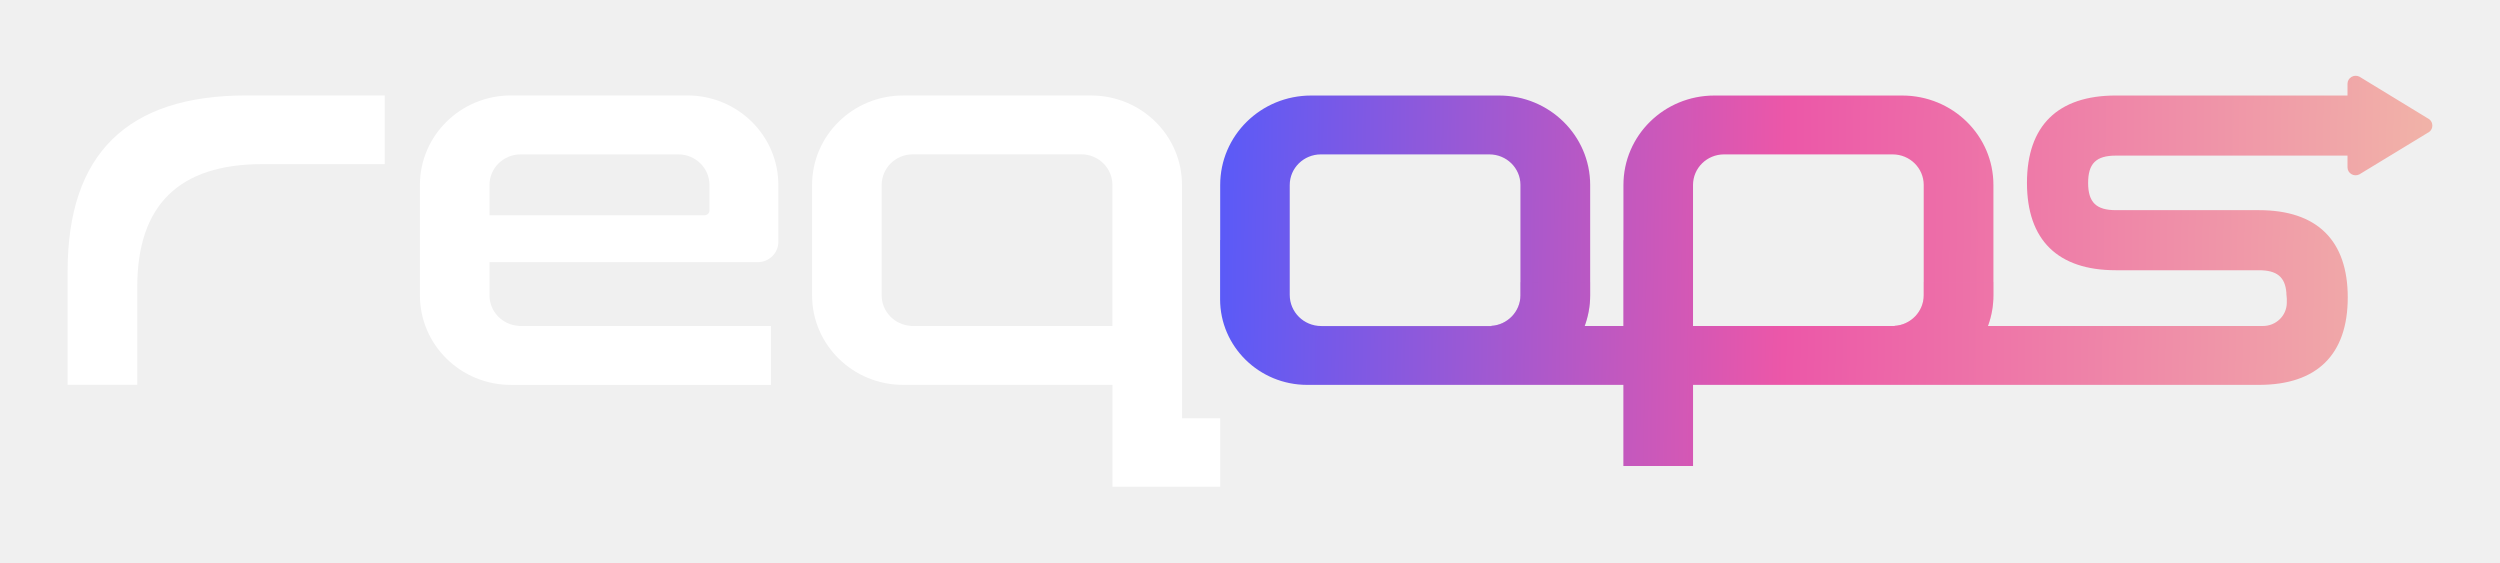
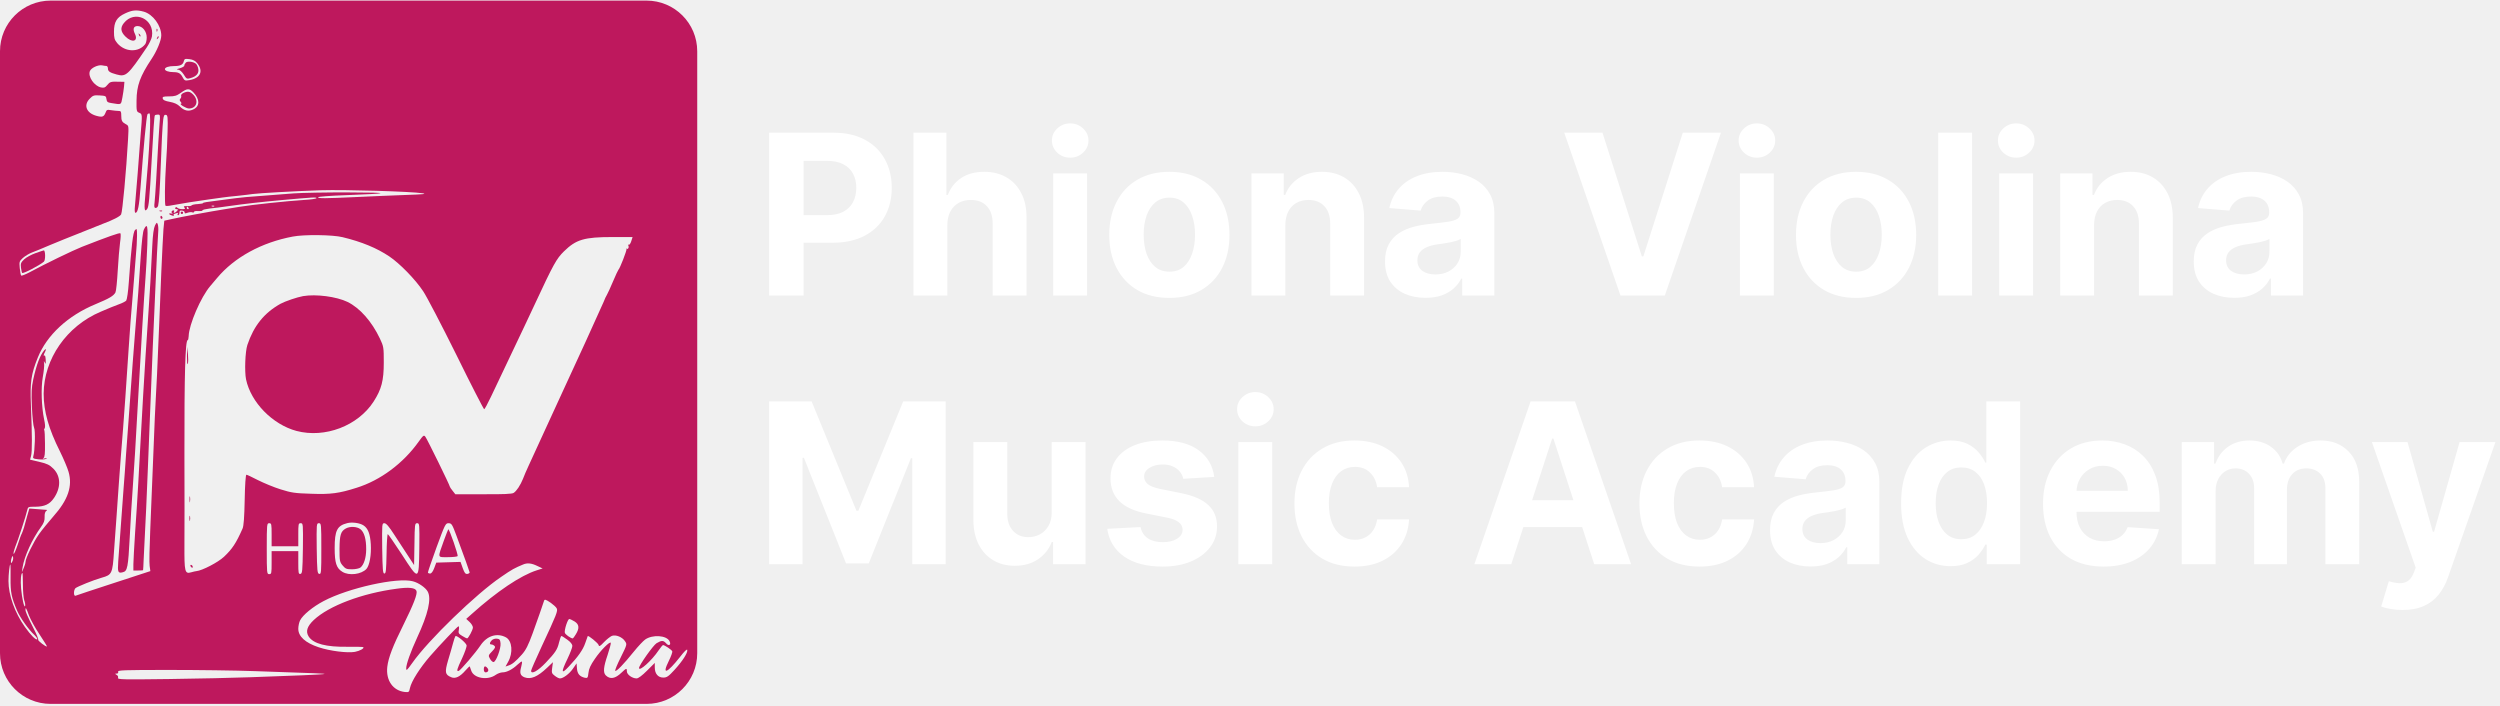
- <svg xmlns="http://www.w3.org/2000/svg" width="160" height="36" viewBox="0 0 160 36" fill="none">
-   <path d="M31.328 16.779V18.903C31.328 19.941 32.153 20.79 33.19 20.855V20.864H49.341V24.634H32.701C29.483 24.634 26.875 22.068 26.875 18.903V11.838C26.875 8.673 29.483 6.108 32.701 6.108H43.989C47.206 6.108 49.814 8.673 49.814 11.838V15.48C49.814 16.196 49.224 16.777 48.496 16.777H31.328V13.776H45.093C45.265 13.776 45.406 13.637 45.406 13.467V11.838C45.406 10.757 44.515 9.881 43.416 9.881H33.318C32.219 9.881 31.328 10.757 31.328 11.838V13.777V16.779Z" fill="white" />
-   <path d="M75.651 26.771V15.368H75.648V11.84C75.648 8.673 73.045 6.111 69.824 6.111H57.803C54.584 6.111 51.973 8.672 51.973 11.84V18.903C51.973 22.067 54.584 24.632 57.803 24.632H71.197V31.151H78.091V26.771H75.651ZM71.195 20.866H58.289V20.855C57.251 20.79 56.427 19.939 56.427 18.903V11.84C56.427 10.757 57.318 9.877 58.419 9.877H69.208C70.304 9.877 71.195 10.757 71.195 11.84V20.866Z" fill="white" />
-   <path d="M15.763 6.108C8.139 6.108 4.328 9.855 4.328 17.352V24.627H8.784V18.379C8.784 13.13 11.45 10.504 16.791 10.504H24.621V6.108H15.763Z" fill="white" />
-   <path d="M155.38 7.575L150.995 4.902C150.644 4.737 150.24 4.983 150.24 5.364V6.113H135.411C131.694 6.113 129.726 8.049 129.726 11.703C129.726 15.359 131.694 17.295 135.411 17.295H144.568C145.716 17.295 146.248 17.718 146.329 18.738V18.812C146.355 19.009 146.366 19.212 146.355 19.402C146.336 20.219 145.656 20.864 144.825 20.864H127.228C127.454 20.25 127.579 19.593 127.579 18.899V18.057V11.84C127.579 8.67 124.968 6.114 121.739 6.114H109.721C106.504 6.114 103.9 8.67 103.9 11.84V15.367H103.894V20.866H101.42C101.644 20.252 101.771 19.594 101.771 18.9V18.058V11.84C101.771 8.677 99.159 6.114 95.944 6.114H83.913C80.695 6.114 78.092 8.67 78.092 11.84V15.367H78.086V19.152C78.086 22.175 80.579 24.632 83.657 24.632H103.896V29.824H108.355V24.632H144.571C148.288 24.632 150.256 22.696 150.256 19.035C150.256 15.38 148.288 13.45 144.571 13.45H135.414C134.152 13.45 133.64 12.946 133.64 11.705C133.64 10.463 134.152 9.959 135.414 9.959H150.24V10.708C150.24 11.089 150.646 11.335 150.995 11.163L155.38 8.497C155.768 8.307 155.768 7.765 155.38 7.575ZM84.561 20.866C83.443 20.866 82.543 19.975 82.543 18.875V11.84C82.543 10.759 83.436 9.881 84.535 9.881H95.316C96.415 9.881 97.308 10.752 97.308 11.835V18.06V18.902C97.308 19.941 96.478 20.794 95.448 20.855V20.867H84.561V20.866ZM108.353 20.866V11.84C108.353 10.759 109.24 9.881 110.339 9.881H121.126C122.232 9.881 123.118 10.759 123.118 11.84V18.058V18.9C123.118 19.939 122.288 20.792 121.257 20.853V20.866H108.353Z" fill="url(#paint0_linear_49_474)" />
-   <path opacity="0.3" d="M101.769 18.058V18.9C101.769 19.594 101.644 20.252 101.418 20.866H95.447V20.853C96.478 20.792 97.308 19.937 97.308 18.9V18.058H101.769Z" fill="url(#paint1_linear_49_474)" />
-   <path opacity="0.3" d="M127.579 18.058V18.9C127.579 19.594 127.455 20.252 127.229 20.866H121.258V20.853C122.288 20.792 123.119 19.937 123.119 18.9V18.058H127.579Z" fill="url(#paint2_linear_49_474)" />
+ <svg xmlns="http://www.w3.org/2000/svg" width="549" height="155" viewBox="0 0 549 155" fill="none">
+   <g clip-path="url(#clip0_4_3)">
+     <path d="M0 77.353V154.574H76.555H153.111V77.353V0.132H76.555H0V77.353ZM31.554 2.555C33.578 3.114 35.415 5.617 35.415 7.8C35.415 8.866 34.457 11.182 33.285 12.94C30.755 16.747 30.01 18.798 29.983 22.1C29.956 24.336 29.983 24.523 30.569 24.762C31.261 25.055 31.261 25.055 30.889 29.476C30.755 31.286 30.436 35.201 30.223 38.21C29.983 41.219 29.717 44.361 29.637 45.186C29.53 46.171 29.584 46.73 29.744 46.73C30.276 46.73 30.569 45.239 30.862 41.139C31.527 32.218 32.167 25.481 32.38 25.109C32.459 24.976 32.646 24.896 32.806 24.896C33.232 24.896 32.832 32.99 31.927 42.683C31.607 45.958 31.714 46.73 32.326 45.879C32.672 45.399 32.832 43.801 33.285 35.547C33.684 28.357 33.871 25.588 34.004 25.348C34.057 25.242 34.35 25.162 34.67 25.162C35.176 25.162 35.202 25.268 35.042 27.079C34.963 28.144 34.829 30.168 34.749 31.553C34.457 37.198 34.084 43.216 33.951 44.387C33.818 45.399 33.871 45.665 34.19 45.665C34.403 45.665 34.643 45.452 34.723 45.186C34.909 44.547 35.122 41.378 35.282 36.878C35.468 31.473 35.681 27.612 35.841 26.28C35.948 25.375 36.081 25.162 36.427 25.215C36.827 25.295 36.88 25.694 36.8 28.89C36.747 30.86 36.614 34.109 36.454 36.079C36.187 40.02 36.134 44.973 36.347 45.186C36.427 45.266 37.013 45.239 37.625 45.106C39.569 44.733 43.457 44.121 45.8 43.801C47.052 43.642 48.436 43.455 48.862 43.375C49.315 43.295 50.806 43.136 52.191 43.003C53.575 42.843 55.093 42.683 55.519 42.603C56.851 42.417 64.812 41.964 70.431 41.778C75.757 41.618 90.269 42.044 92.799 42.443C93.81 42.603 92.958 42.683 89.071 42.816C86.301 42.923 81.428 43.109 78.286 43.269C71.363 43.588 69.686 43.615 69.872 43.295C69.952 43.189 72.561 42.976 75.677 42.87C85.822 42.497 86.168 42.284 76.689 42.257C71.789 42.23 66.277 42.337 64.44 42.47C62.602 42.63 59.38 42.87 57.25 43.029C55.12 43.162 52.617 43.402 51.658 43.535C50.7 43.668 48.703 43.935 47.211 44.121C45.72 44.281 44.549 44.494 44.602 44.574C44.629 44.68 44.123 44.76 43.457 44.813C42.791 44.84 42.152 44.973 42.072 45.106C41.992 45.239 41.54 45.293 41.087 45.266C40.395 45.239 40.261 45.293 40.501 45.586C40.741 45.852 40.661 45.932 40.022 45.932C39.596 45.932 39.117 45.799 38.957 45.639C38.744 45.426 38.611 45.426 38.504 45.639C38.398 45.799 38.504 45.932 38.77 45.932C39.117 45.932 39.143 46.012 38.877 46.331C38.504 46.784 37.945 46.89 38.211 46.464C38.291 46.304 38.264 46.198 38.105 46.198C37.679 46.198 37.519 46.677 37.865 46.837C38.051 46.944 37.945 46.944 37.599 46.89C36.88 46.757 37.066 47.13 37.812 47.343C38.105 47.423 38.291 47.37 38.184 47.236C38.105 47.103 38.105 46.997 38.184 46.997C38.238 46.997 38.504 46.917 38.77 46.81C39.09 46.704 39.17 46.73 39.037 46.944C38.93 47.13 38.983 47.263 39.117 47.263C39.276 47.263 39.409 47.023 39.409 46.704C39.409 46.278 39.543 46.171 40.022 46.251C40.341 46.304 40.581 46.491 40.554 46.651C40.501 46.89 40.661 46.917 41.14 46.73C41.513 46.597 41.992 46.544 42.205 46.624C42.418 46.73 42.605 46.677 42.605 46.517C42.605 46.384 43.031 46.304 43.537 46.358C44.043 46.384 44.469 46.331 44.469 46.198C44.469 46.065 45.161 45.905 46.013 45.799C46.839 45.719 48.729 45.479 50.194 45.266C53.975 44.733 57.011 44.387 61.91 43.935C68.7 43.322 69.499 43.269 69.499 43.509C69.499 43.642 68.274 43.828 66.783 43.908C62.762 44.174 55.466 44.947 52.723 45.399C51.925 45.532 50.353 45.799 49.262 45.958C46.679 46.358 39.436 47.689 37.545 48.142L36.081 48.461L35.895 50.325C35.815 51.364 35.602 55.651 35.415 59.911C35.149 66.968 34.856 73.731 34.483 82.279C34.403 84.036 34.27 86.3 34.217 87.338C34.137 88.35 33.897 93.809 33.684 99.454C33.471 105.099 33.152 112.741 32.992 116.416C32.832 120.117 32.752 123.659 32.859 124.271L33.019 125.416L24.95 128.052C20.53 129.49 16.749 130.742 16.589 130.822C16.137 130.982 16.137 129.623 16.563 129.171C16.962 128.825 20.557 127.36 22.367 126.854C24.578 126.242 24.711 125.949 25.03 121.156C25.163 119.265 25.403 115.963 25.563 113.833C25.696 111.703 25.936 108.294 26.095 106.244C26.335 102.782 26.735 97.643 27.027 94.128C27.24 91.306 27.72 84.862 28.226 76.953C28.519 72.56 28.865 67.767 29.024 66.302C29.158 64.838 29.344 62.627 29.424 61.376C29.504 60.124 29.69 57.861 29.823 56.317C29.983 54.772 30.09 52.748 30.09 51.79C30.09 50.192 30.063 50.112 29.664 50.512C29.211 50.964 28.865 53.787 28.279 62.095C28.146 64.039 27.88 65.796 27.72 66.009C27.56 66.196 26.841 66.568 26.149 66.808C25.456 67.074 24.657 67.367 24.365 67.5C24.072 67.633 23.06 68.06 22.101 68.459C14.619 71.628 9.639 78.817 9.586 86.46C9.586 90.294 10.678 94.182 13.181 99.161C13.953 100.732 14.805 102.729 15.045 103.581C15.977 106.75 14.965 109.759 11.69 113.434C10.678 114.605 9.267 116.309 8.601 117.241C7.403 118.919 5.592 122.62 5.592 123.446C5.592 123.685 5.405 124.298 5.192 124.777L4.793 125.683L4.953 124.617C5.352 122.114 7.056 118.413 9 115.724C9.639 114.845 9.826 114.312 9.799 113.514C9.772 112.848 9.906 112.369 10.145 112.209C10.358 112.076 10.412 111.969 10.252 111.969C10.119 111.942 9.187 111.889 8.201 111.809L6.444 111.676L5.991 113.221C5.752 114.073 5.432 115.244 5.272 115.83C5.086 116.416 4.873 117.002 4.793 117.162C4.687 117.295 4.26 118.44 3.861 119.691C3.435 120.943 3.062 121.795 2.982 121.608C2.929 121.422 3.089 120.756 3.329 120.144C3.941 118.679 5.752 113.141 5.965 112.076C6.151 111.277 6.178 111.277 7.802 111.277C9.799 111.25 10.918 110.744 11.85 109.36C13.421 107.07 13.367 104.567 11.716 102.916C10.891 102.09 10.358 101.824 8.654 101.424L6.604 100.945L6.817 100.12C7.083 99.214 7.056 95.486 6.79 88.909C6.577 83.957 6.843 82.119 8.308 78.498C10.305 73.572 14.912 69.311 20.956 66.808C24.018 65.53 24.924 64.997 25.35 64.225C25.51 63.932 25.723 61.749 25.856 59.406C25.989 57.036 26.229 54.293 26.362 53.281C26.521 52.269 26.548 51.337 26.442 51.231C26.255 51.071 23.832 51.923 17.974 54.213C15.977 55.012 10.119 57.834 6.471 59.805C5.565 60.284 4.74 60.604 4.66 60.524C4.553 60.444 4.42 59.698 4.34 58.9C4.207 57.488 4.234 57.382 5.006 56.663C5.485 56.237 6.364 55.704 6.977 55.465C7.616 55.225 9.453 54.479 11.051 53.787C12.675 53.121 15.364 52.003 17.042 51.364C18.72 50.698 20.477 50.006 20.903 49.819C21.356 49.633 22.128 49.313 22.634 49.127C24.844 48.302 26.362 47.529 26.601 47.077C26.894 46.491 27.72 37.65 28.119 30.594C28.279 27.638 28.279 27.612 27.666 27.292C26.788 26.813 26.628 26.52 26.628 25.348C26.628 24.496 26.548 24.363 26.042 24.363C25.696 24.363 24.977 24.283 24.445 24.203C23.539 24.044 23.406 24.097 23.193 24.709C22.82 25.668 22.474 25.801 21.143 25.428C18.959 24.816 18.293 23.085 19.705 21.674C20.397 20.955 20.637 20.875 21.888 20.955C23.193 21.035 23.299 21.088 23.379 21.753C23.459 22.366 23.619 22.499 24.445 22.632C26.735 23.005 26.548 23.085 26.868 21.461C27.027 20.635 27.187 19.517 27.24 18.958L27.32 17.972L26.095 17.946C24.338 17.892 24.152 17.946 23.539 18.691C23.087 19.25 22.873 19.33 22.154 19.197C20.663 18.851 19.279 16.827 19.731 15.629C19.998 14.91 21.542 14.191 22.421 14.351C22.767 14.431 23.193 14.484 23.379 14.484C23.539 14.511 23.699 14.724 23.699 15.017C23.699 15.656 24.098 15.949 25.59 16.348C27.666 16.934 28.066 16.561 32.246 10.383C32.779 9.585 33.285 8.519 33.365 8.013C33.977 4.179 29.53 2.102 27.187 5.084C26.388 6.096 26.495 6.975 27.533 8.013C28.998 9.478 30.409 9.105 29.637 7.454C29.104 6.363 29.317 5.723 30.223 5.723C31.288 5.723 32.22 6.895 32.22 8.226C32.22 8.839 32.06 9.505 31.874 9.718C30.409 11.582 27.427 11.448 25.749 9.478C25.137 8.732 25.03 8.36 25.03 6.975C25.03 4.791 25.643 3.78 27.507 2.928C29.051 2.209 29.956 2.129 31.554 2.555ZM43.324 13.898C44.735 15.656 43.989 17.2 41.566 17.599C40.608 17.759 40.501 17.706 40.102 16.96C39.649 16.108 39.196 15.842 38.131 15.842C37.039 15.842 36.214 15.549 36.214 15.176C36.214 14.804 37.039 14.511 38.211 14.511C39.569 14.511 40.155 14.218 40.341 13.525C40.501 12.913 40.581 12.86 41.62 12.993C42.418 13.099 42.898 13.366 43.324 13.898ZM42.472 20.289C43.91 21.807 43.91 23.325 42.472 24.017C41.38 24.549 40.395 24.31 39.463 23.351C38.957 22.872 38.291 22.552 37.279 22.366C36.241 22.18 35.788 21.966 35.735 21.62C35.655 21.248 35.868 21.168 37.119 21.168C38.371 21.168 38.797 21.035 39.729 20.369C41.087 19.384 41.593 19.357 42.472 20.289ZM47.052 45.293C46.972 45.373 46.732 45.399 46.546 45.319C46.333 45.239 46.413 45.16 46.706 45.16C46.998 45.133 47.158 45.213 47.052 45.293ZM41.407 45.665C41.486 45.799 41.433 45.932 41.3 45.932C41.14 45.932 41.007 45.799 41.007 45.665C41.007 45.506 41.06 45.399 41.114 45.399C41.194 45.399 41.327 45.506 41.407 45.665ZM75.224 52.083C79.431 53.095 82.76 54.479 85.502 56.317C87.766 57.834 91.228 61.376 92.932 63.959C93.704 65.104 96.979 71.388 100.228 77.939C103.45 84.516 106.219 89.868 106.326 89.868C106.432 89.868 107.098 88.643 107.817 87.125C110.213 82.093 113.622 74.85 115.113 71.761C115.912 70.083 116.95 67.847 117.429 66.835C121.557 57.968 122.196 56.823 123.847 55.198C126.51 52.589 128.294 52.056 134.498 52.056H138.918L138.625 52.962C138.466 53.467 138.226 53.814 138.093 53.734C137.96 53.627 137.906 53.76 138.013 54C138.173 54.426 137.8 54.905 137.587 54.533C137.534 54.399 137.534 54.479 137.587 54.666C137.667 55.012 136.122 58.979 135.803 59.246C135.723 59.326 135.19 60.444 134.631 61.775C134.072 63.08 133.486 64.412 133.3 64.704C133.113 64.997 132.767 65.716 132.554 66.302C132.155 67.287 125.338 82.226 123.554 86.007C123.154 86.886 121.85 89.708 120.678 92.264C118.042 98.043 117.057 100.173 116.045 102.356C115.619 103.288 115.06 104.54 114.847 105.152C114.261 106.59 113.435 107.842 112.796 108.241C112.423 108.481 110.559 108.561 106.139 108.534H99.988L99.402 107.789C99.056 107.362 98.79 106.963 98.79 106.883C98.79 106.59 93.81 96.418 93.411 95.912C93.091 95.486 92.958 95.566 91.947 96.978C88.565 101.744 83.532 105.499 78.286 107.123C74.452 108.348 72.588 108.587 68.354 108.428C64.759 108.321 64.014 108.215 61.644 107.469C60.179 107.016 57.943 106.084 56.664 105.445C55.386 104.78 54.241 104.247 54.108 104.247C53.948 104.247 53.788 106.51 53.735 109.759C53.655 113.593 53.522 115.537 53.256 116.096C51.845 119.292 50.993 120.57 49.182 122.274C47.877 123.499 44.389 125.31 43.137 125.416C42.924 125.443 42.392 125.549 41.966 125.683C40.581 126.082 40.474 125.576 40.501 119.691C40.528 116.842 40.528 107.975 40.501 99.987C40.474 82.199 40.688 74.69 41.22 74.69C41.327 74.69 41.407 74.29 41.433 73.811C41.486 71.308 44.123 65.184 46.2 62.787C46.333 62.601 46.998 61.829 47.664 61.056C51.472 56.503 57.463 53.228 64.307 51.95C66.783 51.47 73.094 51.55 75.224 52.083ZM79.831 115.378C80.816 116.017 81.295 117.268 81.428 119.531C81.561 121.848 81.162 124.165 80.47 124.937C79.351 126.135 76.662 126.481 75.197 125.576C73.866 124.777 73.493 123.606 73.493 120.357C73.493 116.496 74.026 115.431 76.289 114.872C77.328 114.605 79.032 114.845 79.831 115.378ZM59.647 117.428V119.958H62.576H65.505V117.428C65.505 115.058 65.531 114.898 66.037 114.898C66.57 114.898 66.57 115.031 66.517 120.41C66.437 125.443 66.384 125.949 65.984 126.029C65.558 126.109 65.505 125.869 65.505 123.579V121.023H62.576H59.647V123.552C59.647 125.896 59.62 126.082 59.114 126.082C58.608 126.082 58.582 125.896 58.582 120.49C58.582 115.085 58.608 114.898 59.114 114.898C59.62 114.898 59.647 115.085 59.647 117.428ZM70.564 120.517C70.564 125.709 70.537 126.109 70.112 126.029C69.686 125.949 69.632 125.443 69.552 120.41C69.499 115.031 69.499 114.898 70.032 114.898C70.537 114.898 70.564 115.058 70.564 120.517ZM86.621 117.481C87.553 118.919 88.911 120.996 89.63 122.088L90.935 124.085L91.014 119.478C91.068 115.111 91.094 114.898 91.6 114.898C92.133 114.898 92.133 115.058 92.08 120.41C91.973 127.626 92.026 127.6 88.219 121.715C86.621 119.292 85.263 117.295 85.156 117.295C85.05 117.295 84.917 119.239 84.89 121.608C84.81 125.256 84.757 125.949 84.411 125.949C84.065 125.949 84.011 125.123 83.931 120.41C83.878 115.031 83.878 114.898 84.411 114.898C84.81 114.898 85.423 115.617 86.621 117.481ZM100.228 117.614C102.092 122.647 103.077 125.416 103.13 125.683C103.157 125.816 102.944 125.975 102.651 126.029C102.198 126.082 102.012 125.842 101.612 124.751L101.133 123.393L98.47 123.472L95.808 123.552L95.355 124.751C95.062 125.523 94.742 125.949 94.45 125.949C94.21 125.949 93.97 125.842 93.97 125.736C93.944 125.629 94.796 123.126 95.861 120.197C97.725 115.138 97.831 114.898 98.497 114.898C99.163 114.898 99.296 115.111 100.228 117.614ZM2.689 123.339C2.45 123.765 2.423 123.765 2.397 123.366C2.397 123.126 2.476 122.7 2.583 122.434C2.769 122.008 2.796 121.981 2.876 122.407C2.929 122.674 2.849 123.073 2.689 123.339ZM117.962 124.271L119.16 124.83L117.829 125.256C114.341 126.375 109.095 129.89 103.583 134.843L102.385 135.908L103.13 136.6C103.53 136.973 103.849 137.505 103.849 137.798C103.849 138.331 102.837 140.195 102.571 140.195C102.465 140.195 101.985 139.955 101.479 139.636C100.707 139.183 100.627 138.997 100.76 138.304C100.84 137.878 100.814 137.532 100.68 137.532C100.494 137.532 96.633 141.579 94.476 144.056C92.213 146.665 90.349 149.594 90.029 151.086C89.843 151.991 89.79 152.044 88.938 151.964C86.301 151.698 84.704 149.408 85.05 146.426C85.29 144.429 86.248 141.899 88.591 137.212C90.828 132.686 91.68 130.476 91.467 129.783C91.228 129.064 89.843 128.905 87.153 129.277C79.485 130.289 72.242 133.032 68.913 136.147C67.422 137.559 67.076 138.677 67.795 139.795C68.833 141.366 71.603 142.112 76.369 142.032C78.18 142.006 79.698 142.059 79.778 142.112C80.044 142.378 79.032 142.937 77.94 143.151C76.289 143.443 72.455 142.964 69.978 142.139C67.076 141.18 65.505 139.769 65.505 138.091C65.505 137.479 65.691 136.627 65.904 136.227C66.49 135.056 68.727 133.218 71.07 131.993C76.422 129.144 87.287 126.721 90.668 127.653C91.92 127.973 93.438 129.038 93.917 129.89C94.796 131.461 94.023 134.843 91.574 140.088C90.189 143.097 89.204 145.84 89.204 146.745C89.204 147.384 89.364 147.225 90.508 145.627C94.05 140.568 104.595 130.369 110.08 126.668C112.477 125.017 112.983 124.751 114.9 123.952C115.779 123.579 116.71 123.659 117.962 124.271ZM2.317 126.934C2.29 130.05 2.503 131.168 3.755 134.097C4.42 135.641 6.284 138.278 7.562 139.449C7.988 139.875 8.255 140.275 8.175 140.381C7.909 140.647 6.764 139.502 5.459 137.665C3.249 134.55 1.864 130.689 1.864 127.6C1.864 126.082 2.104 123.952 2.263 123.952C2.317 123.952 2.343 125.31 2.317 126.934ZM5.033 128.372C5.033 129.783 5.166 131.354 5.326 131.834C5.512 132.34 5.592 132.899 5.512 133.085C5.326 133.618 4.82 131.408 4.633 129.251C4.473 127.413 4.607 125.816 4.926 125.816C4.979 125.816 5.033 126.961 5.033 128.372ZM120.971 132.393C121.53 132.792 122.116 133.325 122.249 133.591C122.542 134.15 122.276 134.843 118.921 142.032C117.669 144.748 116.631 147.091 116.631 147.304C116.631 148.183 118.148 147.331 119.879 145.494C121.93 143.337 122.409 142.618 122.755 141.127C122.941 140.328 123.181 139.662 123.288 139.662C123.394 139.662 123.98 140.035 124.566 140.461C125.311 140.994 125.684 141.473 125.684 141.872C125.684 142.192 125.205 143.443 124.619 144.668C123.154 147.704 123.234 148.183 124.912 146.372C126.936 144.242 128.027 142.671 128.507 141.26C128.773 140.461 129.039 139.742 129.066 139.689C129.199 139.476 131.276 141.18 131.436 141.606C131.569 142.059 131.729 141.979 132.661 140.994C133.246 140.381 134.019 139.795 134.365 139.636C135.244 139.316 136.681 139.902 137.267 140.834C137.72 141.5 137.693 141.579 136.335 144.322C135.563 145.867 135.004 147.198 135.11 147.304C135.323 147.544 136.921 145.92 139.211 143.071C140.116 141.952 141.235 140.754 141.688 140.434C143.285 139.316 146.347 139.502 147.013 140.781C147.466 141.606 146.88 141.979 146.294 141.287C145.682 140.594 145.282 140.594 144.164 141.26C143.418 141.739 140.33 146.106 140.33 146.692C140.33 147.571 143.152 145.041 144.643 142.804C145.069 142.192 145.495 141.659 145.602 141.659C145.975 141.659 147.492 142.698 147.626 143.017C147.705 143.204 147.359 144.162 146.853 145.174C145.282 148.343 146.481 147.89 149.33 144.269C150.288 143.017 150.874 142.458 150.927 142.724C151.061 143.337 149.889 145.174 148.132 147.091C146.8 148.556 146.427 148.796 145.655 148.796C144.51 148.796 143.791 147.944 143.791 146.586V145.574L142.087 147.278C141.022 148.343 140.17 148.982 139.797 148.982C138.838 148.982 137.667 148.13 137.667 147.464C137.667 146.665 137.56 146.692 136.522 147.677C135.11 149.062 133.965 149.248 133.007 148.29C132.421 147.677 132.528 146.452 133.433 143.816C133.859 142.538 134.178 141.34 134.125 141.18C133.992 140.727 131.942 142.751 130.61 144.722C129.705 146.026 129.306 146.878 129.226 147.757C129.093 148.902 129.039 148.955 128.374 148.822C127.282 148.556 126.776 147.944 126.696 146.772L126.616 145.68L125.844 146.799C125.072 147.944 123.687 148.982 122.968 148.982C122.728 148.982 122.222 148.716 121.823 148.396C121.157 147.89 121.104 147.731 121.264 146.612L121.424 145.414L120.172 146.612C118.042 148.636 116.577 149.248 115.193 148.742C114.261 148.37 114.074 147.81 114.447 146.479C114.607 145.893 114.687 145.334 114.607 145.281C114.554 145.201 114.101 145.52 113.622 145.973C112.557 146.985 111.278 147.651 110.373 147.651C109.974 147.651 109.308 147.89 108.882 148.183C107.098 149.488 104.009 148.955 103.476 147.251C103.317 146.799 103.183 146.399 103.157 146.346C103.104 146.293 102.704 146.692 102.225 147.225C101.027 148.609 99.988 149.115 99.083 148.716C97.725 148.157 97.645 147.624 98.39 145.041C98.79 143.763 99.269 142.059 99.482 141.26C99.695 140.461 99.935 139.769 100.015 139.689C100.254 139.423 102.385 141.18 102.465 141.713C102.518 142.006 102.065 143.284 101.479 144.562C100.308 147.012 100.201 147.491 100.734 147.331C101.16 147.171 104.408 143.39 105.527 141.713C106.938 139.609 109.148 138.917 111.092 139.955C112.477 140.701 112.716 143.364 111.571 145.361L111.012 146.372L111.625 146.159C112.45 145.92 113.222 145.281 114.58 143.763C115.486 142.751 115.992 141.739 116.95 139.13C118.095 135.961 119.24 132.712 119.453 131.993C119.586 131.541 119.799 131.594 120.971 132.393ZM6.364 135.162C6.71 136.041 7.722 137.905 8.681 139.316C9.613 140.727 10.358 141.926 10.305 141.952C10.119 142.139 8.255 140.674 8.388 140.488C8.468 140.355 8.015 139.236 7.376 138.011C5.991 135.242 5.592 134.337 5.592 133.884C5.592 133.218 5.778 133.538 6.364 135.162ZM126.163 136.467C127.202 137.106 127.282 137.958 126.456 139.289C126.163 139.795 125.844 140.195 125.791 140.195C125.338 140.195 124.113 139.316 124.033 138.943C123.9 138.304 124.672 135.934 125.018 135.934C125.178 135.934 125.684 136.174 126.163 136.467ZM56.052 147.384C70.218 147.864 71.177 147.917 71.283 147.997C71.336 148.05 69.18 148.183 66.517 148.29C63.827 148.37 58.715 148.583 55.12 148.716C51.525 148.849 43.457 149.035 37.173 149.115C27.107 149.248 25.776 149.222 25.909 148.876C26.015 148.636 25.882 148.343 25.616 148.21C25.19 147.944 25.19 147.944 25.616 147.917C25.909 147.917 26.015 147.784 25.936 147.517C25.802 147.171 27.134 147.118 37.039 147.118C43.244 147.118 51.818 147.225 56.052 147.384Z" fill="#BE185D" />
+     <path d="M34.377 6.682C34.377 6.975 34.457 7.055 34.537 6.842C34.617 6.655 34.59 6.416 34.51 6.336C34.43 6.229 34.35 6.389 34.377 6.682Z" fill="#BE185D" />
+     <path d="M30.516 7.667C30.596 7.934 30.755 8.067 30.835 7.987C30.915 7.907 30.835 7.694 30.649 7.508C30.383 7.268 30.356 7.294 30.516 7.667Z" fill="#BE185D" />
+     <path d="M34.51 8.306C34.35 8.679 34.377 8.706 34.643 8.466C34.829 8.28 34.909 8.067 34.829 7.987C34.749 7.907 34.59 8.04 34.51 8.306Z" fill="#BE185D" />
+     <path d="M35.096 46.384C35.282 46.464 35.522 46.438 35.602 46.358C35.708 46.278 35.548 46.198 35.255 46.225C34.963 46.225 34.883 46.304 35.096 46.384Z" fill="#BE185D" />
+     <path d="M39.676 46.73C39.676 46.864 39.809 46.997 39.942 46.997C40.102 46.997 40.208 46.864 40.208 46.73C40.208 46.571 40.102 46.464 39.942 46.464C39.809 46.464 39.676 46.571 39.676 46.73Z" fill="#BE185D" />
+     <path d="M35.229 47.663C35.229 47.876 35.335 48.062 35.468 48.062C35.575 48.062 35.682 47.955 35.682 47.822C35.682 47.663 35.575 47.503 35.468 47.423C35.335 47.343 35.229 47.45 35.229 47.663Z" fill="#BE185D" />
+     <path d="M34.031 49.526C33.764 50.059 33.551 51.55 33.445 53.92C33.338 55.891 33.152 59.539 33.019 62.042C32.752 66.249 32.619 68.539 31.954 78.285C31.82 80.335 31.581 84.276 31.421 87.072C31.261 89.841 31.022 94.102 30.889 96.525C30.755 98.948 30.516 103.315 30.356 106.244C30.196 109.173 29.877 114.046 29.664 117.055C29.477 120.064 29.291 123.153 29.291 123.898V125.283H30.356C30.942 125.283 31.421 125.257 31.421 125.203C31.448 125.177 31.501 124.058 31.554 122.753C32.007 114.153 32.246 108.587 32.486 102.516C32.619 98.708 32.806 94.208 32.886 92.531C33.099 87.711 33.258 83.61 33.551 76.154C33.711 72.347 33.951 66.941 34.084 64.172C34.217 61.376 34.403 57.488 34.483 55.518C34.59 53.547 34.696 51.444 34.749 50.858C34.803 50.272 34.749 49.553 34.643 49.26C34.457 48.781 34.403 48.808 34.031 49.526Z" fill="#BE185D" />
+     <path d="M31.607 50.379C31.368 50.831 31.128 53.068 30.915 56.184C30.542 62.095 30.223 66.329 29.663 72.959C29.451 75.595 29.211 78.524 29.157 79.483C28.838 83.93 28.465 89.229 28.226 92.398C28.092 94.288 27.826 97.723 27.666 99.987C27.533 102.25 27.267 105.552 27.134 107.309C26.921 110.079 26.628 114.046 25.962 123.339C25.802 125.656 25.909 125.949 27.001 125.656C27.986 125.416 28.146 124.538 28.492 117.96C28.652 114.738 28.945 109.812 29.157 107.043C29.504 102.17 29.77 97.776 30.356 87.205C30.888 77.566 31.634 65.077 31.953 60.977C32.087 59.219 32.273 55.944 32.353 53.707C32.513 49.58 32.353 48.861 31.607 50.379Z" fill="#BE185D" />
+     <path d="M7.775 55.598C6.87 55.917 5.752 56.53 5.299 56.956C4.58 57.648 4.5 57.888 4.607 58.793C4.687 59.352 4.793 59.885 4.873 59.938C5.086 60.151 8.627 58.314 9.639 57.462C10.012 57.142 9.986 54.985 9.613 54.985C9.533 54.985 8.707 55.278 7.775 55.598Z" fill="#BE185D" />
+     <path d="M9.719 76.927C8.787 78.018 8.015 80.069 7.296 83.344C6.923 85.075 6.87 86.167 7.003 89.415C7.11 91.572 7.323 93.622 7.483 93.915C7.802 94.501 7.669 99.081 7.323 100.146C7.163 100.652 7.269 100.732 8.441 100.865C9.133 100.945 9.906 100.892 10.119 100.759C10.412 100.572 10.332 100.546 9.852 100.652C9.373 100.785 9.293 100.732 9.559 100.572C9.826 100.359 9.906 99.614 9.879 97.43C9.879 95.859 9.799 94.528 9.719 94.448C9.639 94.368 9.693 94.182 9.826 94.022C9.959 93.862 9.906 93.037 9.693 92.131C9.107 89.309 8.974 85.181 9.4 82.785C9.613 81.613 9.746 80.282 9.693 79.856C9.586 79.217 9.613 79.163 9.826 79.616C10.039 80.042 10.065 79.909 10.039 79.057C10.012 78.445 9.906 77.992 9.799 78.072C9.506 78.231 9.533 77.939 9.879 77.299C10.199 76.687 10.119 76.447 9.719 76.927Z" fill="#BE185D" />
+     <path d="M40.821 13.739C40.634 13.925 40.474 14.218 40.474 14.404C40.474 14.591 40.022 14.83 39.489 14.99C38.797 15.176 38.664 15.256 39.063 15.283C39.463 15.309 39.889 15.682 40.341 16.348C40.954 17.36 41.034 17.387 41.859 17.147C43.164 16.774 43.75 16.055 43.537 15.097C43.457 14.644 43.217 14.165 43.031 14.005C42.472 13.525 41.167 13.392 40.821 13.739Z" fill="#BE185D" />
+     <path d="M40.261 20.422C39.915 20.582 39.702 20.875 39.782 21.035C39.835 21.221 39.782 21.487 39.622 21.647C39.409 21.86 39.409 22.073 39.676 22.366C39.862 22.579 39.915 22.765 39.782 22.765C39.17 22.792 40.874 23.83 41.513 23.83C43.164 23.804 43.697 22.153 42.472 20.822C41.726 20.049 41.247 19.969 40.261 20.422Z" fill="#BE185D" />
+     <path d="M66.57 65.024C65.239 65.264 62.656 66.142 61.617 66.701C58.022 68.699 55.732 71.548 54.321 75.755C53.842 77.22 53.682 81.533 54.028 83.291C55.093 88.377 59.86 93.223 65.105 94.634C71.363 96.285 78.606 93.516 82.041 88.19C83.772 85.501 84.278 83.61 84.278 79.616C84.278 76.261 84.251 76.101 83.425 74.344C81.641 70.589 79.032 67.633 76.316 66.302C73.893 65.13 69.419 64.545 66.57 65.024Z" fill="#BE185D" />
+     <path d="M41.06 78.285C41.06 79.536 41.114 80.202 41.247 79.882C41.353 79.59 41.353 78.631 41.273 77.752L41.087 76.154L41.06 78.285Z" fill="#BE185D" />
+     <path d="M41.62 109.706C41.62 110.292 41.673 110.505 41.726 110.158C41.779 109.839 41.779 109.36 41.726 109.093C41.646 108.854 41.593 109.12 41.62 109.706Z" fill="#BE185D" />
+     <path d="M41.593 113.833C41.593 114.339 41.646 114.552 41.726 114.286C41.779 114.046 41.779 113.62 41.726 113.354C41.646 113.114 41.593 113.327 41.593 113.833Z" fill="#BE185D" />
+     <path d="M41.806 124.191C41.806 124.325 41.939 124.538 42.072 124.617C42.232 124.697 42.339 124.671 42.339 124.511C42.339 124.378 42.232 124.165 42.072 124.085C41.939 124.005 41.806 124.032 41.806 124.191Z" fill="#BE185D" />
+     <path d="M75.916 116.07C74.825 116.682 74.585 117.481 74.558 120.543C74.558 123.206 74.612 123.419 75.251 124.191C75.863 124.91 76.103 125.017 77.301 125.017C78.073 125.017 78.899 124.83 79.138 124.644C79.911 124.058 80.416 122.461 80.416 120.597C80.416 118.36 79.99 116.869 79.138 116.203C78.366 115.617 76.848 115.537 75.916 116.07Z" fill="#BE185D" />
+     <path d="M97.485 118.679C96.074 122.647 95.994 122.354 98.337 122.354C99.456 122.354 100.414 122.248 100.494 122.114C100.654 121.875 98.71 116.23 98.444 116.23C98.417 116.23 97.964 117.348 97.485 118.679Z" fill="#BE185D" />
+     <path d="M108.003 140.594C107.497 141.127 107.444 141.526 107.923 141.526C108.11 141.526 108.403 141.659 108.589 141.846C108.829 142.085 108.722 142.352 108.056 143.044C107.231 143.896 107.204 143.976 107.604 144.668C107.817 145.068 108.163 145.387 108.376 145.387C108.908 145.387 110.027 142.458 109.92 141.287C109.84 140.488 109.734 140.328 109.148 140.248C108.749 140.195 108.243 140.355 108.003 140.594Z" fill="#BE185D" />
+     <path d="M106.246 146.985C106.246 147.384 106.405 147.651 106.619 147.651C107.204 147.651 107.417 147.145 107.045 146.719C106.565 146.133 106.246 146.239 106.246 146.985Z" fill="#BE185D" />
+   </g>
+   <path d="M168.907 64.896V29.14H183.014C185.726 29.14 188.036 29.658 189.945 30.694C191.854 31.718 193.309 33.144 194.31 34.971C195.323 36.787 195.829 38.882 195.829 41.257C195.829 43.631 195.317 45.726 194.292 47.542C193.268 49.358 191.784 50.772 189.84 51.784C187.908 52.797 185.569 53.303 182.822 53.303H173.831V47.245H181.6C183.055 47.245 184.254 46.995 185.196 46.494C186.151 45.982 186.861 45.278 187.326 44.382C187.804 43.474 188.042 42.432 188.042 41.257C188.042 40.069 187.804 39.033 187.326 38.149C186.861 37.253 186.151 36.56 185.196 36.071C184.242 35.571 183.032 35.321 181.565 35.321H176.467V64.896H168.907ZM208.037 49.392V64.896H200.599V29.14H207.827V42.81H208.142C208.747 41.227 209.725 39.988 211.075 39.092C212.425 38.184 214.118 37.73 216.155 37.73C218.018 37.73 219.641 38.137 221.026 38.952C222.423 39.755 223.505 40.913 224.274 42.426C225.053 43.928 225.438 45.726 225.426 47.821V64.896H217.988V49.148C218 47.495 217.581 46.209 216.731 45.29C215.893 44.37 214.718 43.91 213.205 43.91C212.192 43.91 211.296 44.126 210.516 44.556C209.748 44.987 209.143 45.615 208.7 46.442C208.27 47.257 208.049 48.24 208.037 49.392ZM231.279 64.896V38.079H238.716V64.896H231.279ZM235.015 34.622C233.909 34.622 232.961 34.256 232.169 33.522C231.39 32.777 231 31.887 231 30.851C231 29.827 231.39 28.948 232.169 28.215C232.961 27.47 233.909 27.098 235.015 27.098C236.121 27.098 237.064 27.47 237.844 28.215C238.635 28.948 239.031 29.827 239.031 30.851C239.031 31.887 238.635 32.777 237.844 33.522C237.064 34.256 236.121 34.622 235.015 34.622ZM256.791 65.42C254.079 65.42 251.733 64.843 249.755 63.691C247.788 62.527 246.269 60.909 245.198 58.838C244.127 56.754 243.592 54.339 243.592 51.592C243.592 48.822 244.127 46.401 245.198 44.329C246.269 42.246 247.788 40.628 249.755 39.476C251.733 38.312 254.079 37.73 256.791 37.73C259.503 37.73 261.842 38.312 263.809 39.476C265.788 40.628 267.313 42.246 268.383 44.329C269.454 46.401 269.99 48.822 269.99 51.592C269.99 54.339 269.454 56.754 268.383 58.838C267.313 60.909 265.788 62.527 263.809 63.691C261.842 64.843 259.503 65.42 256.791 65.42ZM256.826 59.658C258.059 59.658 259.089 59.309 259.916 58.611C260.742 57.901 261.365 56.935 261.784 55.712C262.215 54.49 262.43 53.099 262.43 51.54C262.43 49.98 262.215 48.589 261.784 47.367C261.365 46.145 260.742 45.179 259.916 44.469C259.089 43.759 258.059 43.404 256.826 43.404C255.58 43.404 254.533 43.759 253.683 44.469C252.845 45.179 252.211 46.145 251.78 47.367C251.361 48.589 251.152 49.98 251.152 51.54C251.152 53.099 251.361 54.49 251.78 55.712C252.211 56.935 252.845 57.901 253.683 58.611C254.533 59.309 255.58 59.658 256.826 59.658ZM282.263 49.392V64.896H274.826V38.079H281.914V42.81H282.228C282.822 41.251 283.817 40.017 285.214 39.109C286.61 38.19 288.304 37.73 290.294 37.73C292.156 37.73 293.78 38.137 295.165 38.952C296.55 39.767 297.627 40.931 298.395 42.444C299.163 43.945 299.547 45.738 299.547 47.821V64.896H292.11V49.148C292.122 47.507 291.703 46.227 290.853 45.307C290.003 44.376 288.833 43.91 287.344 43.91C286.343 43.91 285.458 44.126 284.69 44.556C283.933 44.987 283.34 45.615 282.909 46.442C282.49 47.257 282.275 48.24 282.263 49.392ZM313.056 65.402C311.345 65.402 309.82 65.105 308.482 64.512C307.143 63.907 306.084 63.016 305.304 61.84C304.536 60.653 304.152 59.175 304.152 57.406C304.152 55.916 304.426 54.665 304.973 53.652C305.52 52.64 306.265 51.825 307.207 51.208C308.15 50.591 309.221 50.126 310.42 49.811C311.63 49.497 312.899 49.276 314.226 49.148C315.786 48.985 317.043 48.834 317.997 48.694C318.951 48.543 319.644 48.322 320.075 48.031C320.505 47.74 320.721 47.309 320.721 46.739V46.634C320.721 45.528 320.371 44.673 319.673 44.067C318.986 43.462 318.009 43.16 316.74 43.16C315.401 43.16 314.336 43.456 313.545 44.05C312.754 44.632 312.23 45.365 311.974 46.25L305.095 45.691C305.444 44.062 306.131 42.653 307.155 41.466C308.179 40.267 309.5 39.348 311.118 38.708C312.748 38.056 314.633 37.73 316.775 37.73C318.265 37.73 319.69 37.904 321.052 38.254C322.426 38.603 323.642 39.144 324.701 39.877C325.772 40.611 326.616 41.553 327.233 42.706C327.85 43.846 328.158 45.214 328.158 46.809V64.896H321.105V61.177H320.895C320.465 62.015 319.888 62.754 319.167 63.394C318.445 64.023 317.578 64.517 316.565 64.878C315.553 65.228 314.383 65.402 313.056 65.402ZM315.186 60.269C316.28 60.269 317.246 60.054 318.084 59.623C318.922 59.181 319.58 58.587 320.057 57.842C320.534 57.097 320.773 56.254 320.773 55.311V52.465C320.54 52.616 320.22 52.756 319.813 52.884C319.417 53.001 318.969 53.111 318.468 53.216C317.968 53.309 317.467 53.396 316.967 53.478C316.466 53.548 316.013 53.612 315.605 53.67C314.732 53.798 313.97 54.002 313.318 54.281C312.666 54.56 312.16 54.938 311.799 55.416C311.438 55.881 311.258 56.463 311.258 57.162C311.258 58.174 311.625 58.948 312.358 59.484C313.103 60.007 314.045 60.269 315.186 60.269ZM351.906 29.14L360.549 56.306H360.88L369.54 29.14H377.92L365.594 64.896H355.852L343.509 29.14H351.906ZM382.084 64.896V38.079H389.521V64.896H382.084ZM385.82 34.622C384.714 34.622 383.766 34.256 382.974 33.522C382.195 32.777 381.805 31.887 381.805 30.851C381.805 29.827 382.195 28.948 382.974 28.215C383.766 27.47 384.714 27.098 385.82 27.098C386.926 27.098 387.869 27.47 388.648 28.215C389.44 28.948 389.836 29.827 389.836 30.851C389.836 31.887 389.44 32.777 388.648 33.522C387.869 34.256 386.926 34.622 385.82 34.622ZM407.596 65.42C404.884 65.42 402.538 64.843 400.56 63.691C398.593 62.527 397.074 60.909 396.003 58.838C394.932 56.754 394.397 54.339 394.397 51.592C394.397 48.822 394.932 46.401 396.003 44.329C397.074 42.246 398.593 40.628 400.56 39.476C402.538 38.312 404.884 37.73 407.596 37.73C410.308 37.73 412.647 38.312 414.614 39.476C416.593 40.628 418.118 42.246 419.188 44.329C420.259 46.401 420.795 48.822 420.795 51.592C420.795 54.339 420.259 56.754 419.188 58.838C418.118 60.909 416.593 62.527 414.614 63.691C412.647 64.843 410.308 65.42 407.596 65.42ZM407.631 59.658C408.864 59.658 409.894 59.309 410.721 58.611C411.547 57.901 412.17 56.935 412.589 55.712C413.02 54.49 413.235 53.099 413.235 51.54C413.235 49.98 413.02 48.589 412.589 47.367C412.17 46.145 411.547 45.179 410.721 44.469C409.894 43.759 408.864 43.404 407.631 43.404C406.385 43.404 405.338 43.759 404.488 44.469C403.65 45.179 403.016 46.145 402.585 47.367C402.166 48.589 401.956 49.98 401.956 51.54C401.956 53.099 402.166 54.49 402.585 55.712C403.016 56.935 403.65 57.901 404.488 58.611C405.338 59.309 406.385 59.658 407.631 59.658ZM433.068 29.14V64.896H425.631V29.14H433.068ZM439.026 64.896V38.079H446.463V64.896H439.026ZM442.762 34.622C441.656 34.622 440.708 34.256 439.916 33.522C439.136 32.777 438.747 31.887 438.747 30.851C438.747 29.827 439.136 28.948 439.916 28.215C440.708 27.47 441.656 27.098 442.762 27.098C443.868 27.098 444.811 27.47 445.59 28.215C446.382 28.948 446.778 29.827 446.778 30.851C446.778 31.887 446.382 32.777 445.59 33.522C444.811 34.256 443.868 34.622 442.762 34.622ZM459.859 49.392V64.896H452.421V38.079H459.51V42.81H459.824C460.417 41.251 461.413 40.017 462.809 39.109C464.206 38.19 465.899 37.73 467.89 37.73C469.752 37.73 471.376 38.137 472.761 38.952C474.146 39.767 475.222 40.931 475.991 42.444C476.759 43.945 477.143 45.738 477.143 47.821V64.896H469.705V49.148C469.717 47.507 469.298 46.227 468.448 45.307C467.599 44.376 466.429 43.91 464.939 43.91C463.938 43.91 463.054 44.126 462.285 44.556C461.529 44.987 460.935 45.615 460.505 46.442C460.086 47.257 459.87 48.24 459.859 49.392ZM490.652 65.402C488.941 65.402 487.416 65.105 486.077 64.512C484.739 63.907 483.68 63.016 482.9 61.84C482.132 60.653 481.748 59.175 481.748 57.406C481.748 55.916 482.021 54.665 482.568 53.652C483.115 52.64 483.86 51.825 484.803 51.208C485.746 50.591 486.817 50.126 488.015 49.811C489.226 49.497 490.495 49.276 491.821 49.148C493.381 48.985 494.638 48.834 495.593 48.694C496.547 48.543 497.239 48.322 497.67 48.031C498.101 47.74 498.316 47.309 498.316 46.739V46.634C498.316 45.528 497.967 44.673 497.269 44.067C496.582 43.462 495.604 43.16 494.335 43.16C492.997 43.16 491.932 43.456 491.141 44.05C490.349 44.632 489.825 45.365 489.569 46.25L482.69 45.691C483.04 44.062 483.726 42.653 484.751 41.466C485.775 40.267 487.096 39.348 488.714 38.708C490.343 38.056 492.229 37.73 494.37 37.73C495.86 37.73 497.286 37.904 498.648 38.254C500.021 38.603 501.238 39.144 502.297 39.877C503.368 40.611 504.211 41.553 504.828 42.706C505.445 43.846 505.754 45.214 505.754 46.809V64.896H498.7V61.177H498.491C498.06 62.015 497.484 62.754 496.762 63.394C496.041 64.023 495.174 64.517 494.161 64.878C493.148 65.228 491.979 65.402 490.652 65.402ZM492.782 60.269C493.876 60.269 494.842 60.054 495.68 59.623C496.518 59.181 497.175 58.587 497.653 57.842C498.13 57.097 498.368 56.254 498.368 55.311V52.465C498.136 52.616 497.816 52.756 497.408 52.884C497.013 53.001 496.564 53.111 496.064 53.216C495.563 53.309 495.063 53.396 494.562 53.478C494.062 53.548 493.608 53.612 493.201 53.67C492.328 53.798 491.565 54.002 490.914 54.281C490.262 54.56 489.755 54.938 489.395 55.416C489.034 55.881 488.853 56.463 488.853 57.162C488.853 58.174 489.22 58.948 489.953 59.484C490.698 60.007 491.641 60.269 492.782 60.269ZM168.907 88.14H178.23L188.077 112.163H188.496L198.343 88.14H207.666V123.896H200.333V100.623H200.036L190.783 123.721H185.79L176.537 100.536H176.24V123.896H168.907V88.14ZM230.952 112.478V97.079H238.389V123.896H231.248V119.025H230.969C230.364 120.596 229.357 121.859 227.949 122.813C226.552 123.768 224.847 124.245 222.833 124.245C221.041 124.245 219.464 123.838 218.102 123.023C216.74 122.208 215.675 121.05 214.907 119.549C214.15 118.047 213.766 116.249 213.755 114.154V97.079H221.192V112.827C221.204 114.41 221.629 115.661 222.467 116.581C223.305 117.5 224.428 117.96 225.836 117.96C226.732 117.96 227.57 117.756 228.35 117.349C229.13 116.93 229.759 116.313 230.236 115.498C230.725 114.683 230.963 113.677 230.952 112.478ZM266.651 104.726L259.842 105.145C259.725 104.563 259.475 104.039 259.091 103.574C258.707 103.097 258.201 102.718 257.572 102.439C256.955 102.148 256.216 102.002 255.355 102.002C254.202 102.002 253.231 102.247 252.439 102.736C251.648 103.213 251.252 103.853 251.252 104.656C251.252 105.296 251.508 105.838 252.02 106.28C252.532 106.722 253.411 107.077 254.656 107.345L259.51 108.323C262.117 108.858 264.061 109.719 265.341 110.906C266.621 112.094 267.262 113.653 267.262 115.585C267.262 117.343 266.744 118.885 265.708 120.212C264.684 121.539 263.275 122.575 261.483 123.32C259.702 124.053 257.648 124.42 255.32 124.42C251.77 124.42 248.942 123.68 246.835 122.202C244.74 120.712 243.512 118.687 243.151 116.127L250.466 115.743C250.687 116.825 251.223 117.651 252.072 118.222C252.922 118.78 254.01 119.06 255.337 119.06C256.641 119.06 257.688 118.809 258.48 118.309C259.283 117.797 259.69 117.139 259.702 116.336C259.69 115.661 259.405 115.108 258.846 114.678C258.288 114.235 257.427 113.898 256.263 113.665L251.619 112.74C249 112.216 247.05 111.308 245.77 110.016C244.501 108.724 243.867 107.077 243.867 105.075C243.867 103.353 244.332 101.869 245.264 100.623C246.206 99.378 247.527 98.418 249.227 97.743C250.938 97.067 252.94 96.73 255.233 96.73C258.62 96.73 261.285 97.446 263.229 98.877C265.184 100.309 266.325 102.259 266.651 104.726ZM271.945 123.896V97.079H279.382V123.896H271.945ZM275.681 93.622C274.575 93.622 273.627 93.256 272.835 92.522C272.056 91.777 271.666 90.887 271.666 89.851C271.666 88.827 272.056 87.948 272.835 87.215C273.627 86.47 274.575 86.097 275.681 86.097C276.787 86.097 277.73 86.47 278.509 87.215C279.301 87.948 279.697 88.827 279.697 89.851C279.697 90.887 279.301 91.777 278.509 92.522C277.73 93.256 276.787 93.622 275.681 93.622ZM297.457 124.42C294.71 124.42 292.347 123.838 290.368 122.674C288.401 121.498 286.888 119.869 285.829 117.785C284.782 115.702 284.258 113.304 284.258 110.592C284.258 107.845 284.787 105.436 285.847 103.364C286.917 101.281 288.436 99.657 290.403 98.493C292.37 97.318 294.71 96.73 297.422 96.73C299.761 96.73 301.81 97.155 303.567 98.004C305.325 98.854 306.716 100.047 307.74 101.583C308.764 103.12 309.329 104.924 309.433 106.996H302.415C302.217 105.657 301.693 104.581 300.844 103.766C300.006 102.939 298.906 102.526 297.544 102.526C296.392 102.526 295.385 102.84 294.524 103.469C293.674 104.086 293.01 104.988 292.533 106.175C292.056 107.362 291.817 108.8 291.817 110.487C291.817 112.198 292.05 113.653 292.516 114.852C292.993 116.051 293.662 116.965 294.524 117.593C295.385 118.222 296.392 118.536 297.544 118.536C298.394 118.536 299.156 118.361 299.831 118.012C300.518 117.663 301.082 117.157 301.525 116.493C301.979 115.818 302.275 115.009 302.415 114.066H309.433C309.317 116.115 308.758 117.919 307.757 119.479C306.768 121.027 305.4 122.237 303.655 123.11C301.909 123.983 299.843 124.42 297.457 124.42ZM331.877 123.896H323.776L336.119 88.14H345.861L358.187 123.896H350.086L341.13 96.311H340.851L331.877 123.896ZM331.37 109.841H350.505V115.743H331.37V109.841ZM373.219 124.42C370.472 124.42 368.11 123.838 366.131 122.674C364.164 121.498 362.651 119.869 361.592 117.785C360.544 115.702 360.02 113.304 360.02 110.592C360.02 107.845 360.55 105.436 361.609 103.364C362.68 101.281 364.199 99.657 366.166 98.493C368.133 97.318 370.472 96.73 373.184 96.73C375.524 96.73 377.572 97.155 379.33 98.004C381.087 98.854 382.478 100.047 383.502 101.583C384.527 103.12 385.091 104.924 385.196 106.996H378.178C377.98 105.657 377.456 104.581 376.606 103.766C375.768 102.939 374.668 102.526 373.307 102.526C372.154 102.526 371.147 102.84 370.286 103.469C369.437 104.086 368.773 104.988 368.296 106.175C367.819 107.362 367.58 108.8 367.58 110.487C367.58 112.198 367.813 113.653 368.278 114.852C368.756 116.051 369.425 116.965 370.286 117.593C371.147 118.222 372.154 118.536 373.307 118.536C374.156 118.536 374.919 118.361 375.594 118.012C376.28 117.663 376.845 117.157 377.287 116.493C377.741 115.818 378.038 115.009 378.178 114.066H385.196C385.08 116.115 384.521 117.919 383.52 119.479C382.531 121.027 381.163 122.237 379.417 123.11C377.671 123.983 375.605 124.42 373.219 124.42ZM397.605 124.402C395.894 124.402 394.369 124.105 393.031 123.512C391.692 122.906 390.633 122.016 389.853 120.841C389.085 119.653 388.701 118.175 388.701 116.406C388.701 114.916 388.974 113.665 389.521 112.652C390.068 111.64 390.813 110.825 391.756 110.208C392.699 109.591 393.77 109.126 394.969 108.811C396.179 108.497 397.448 108.276 398.775 108.148C400.334 107.985 401.591 107.834 402.546 107.694C403.5 107.543 404.193 107.322 404.623 107.031C405.054 106.74 405.269 106.309 405.269 105.739V105.634C405.269 104.528 404.92 103.673 404.222 103.067C403.535 102.462 402.557 102.16 401.289 102.16C399.95 102.16 398.885 102.456 398.094 103.05C397.302 103.632 396.778 104.365 396.522 105.25L389.644 104.691C389.993 103.062 390.68 101.653 391.704 100.466C392.728 99.267 394.049 98.348 395.667 97.708C397.296 97.056 399.182 96.73 401.324 96.73C402.813 96.73 404.239 96.904 405.601 97.254C406.974 97.603 408.191 98.144 409.25 98.877C410.321 99.611 411.165 100.553 411.781 101.706C412.398 102.846 412.707 104.214 412.707 105.808V123.896H405.653V120.177H405.444C405.013 121.015 404.437 121.754 403.715 122.394C402.994 123.023 402.127 123.518 401.114 123.878C400.101 124.228 398.932 124.402 397.605 124.402ZM399.735 119.269C400.829 119.269 401.795 119.054 402.633 118.623C403.471 118.181 404.129 117.587 404.606 116.842C405.083 116.098 405.322 115.254 405.322 114.311V111.465C405.089 111.616 404.769 111.756 404.361 111.884C403.966 112.001 403.518 112.111 403.017 112.216C402.517 112.309 402.016 112.396 401.516 112.478C401.015 112.548 400.561 112.612 400.154 112.67C399.281 112.798 398.519 113.002 397.867 113.281C397.215 113.56 396.709 113.938 396.348 114.416C395.987 114.881 395.807 115.463 395.807 116.162C395.807 117.174 396.173 117.948 396.907 118.484C397.651 119.007 398.594 119.269 399.735 119.269ZM428.359 124.332C426.322 124.332 424.477 123.809 422.824 122.761C421.183 121.702 419.879 120.148 418.913 118.099C417.959 116.039 417.482 113.514 417.482 110.522C417.482 107.45 417.976 104.895 418.966 102.858C419.955 100.809 421.27 99.279 422.911 98.266C424.564 97.242 426.374 96.73 428.341 96.73C429.843 96.73 431.094 96.986 432.095 97.498C433.107 97.999 433.922 98.627 434.539 99.384C435.168 100.129 435.645 100.862 435.971 101.583H436.198V88.14H443.618V123.896H436.285V119.601H435.971C435.621 120.346 435.127 121.085 434.487 121.818C433.858 122.54 433.038 123.139 432.025 123.616C431.024 124.094 429.802 124.332 428.359 124.332ZM430.716 118.414C431.914 118.414 432.927 118.088 433.753 117.436C434.591 116.773 435.232 115.847 435.674 114.66C436.128 113.473 436.355 112.082 436.355 110.487C436.355 108.893 436.134 107.508 435.691 106.332C435.249 105.157 434.609 104.249 433.771 103.609C432.933 102.969 431.914 102.648 430.716 102.648C429.493 102.648 428.463 102.98 427.625 103.644C426.787 104.307 426.153 105.227 425.722 106.402C425.292 107.578 425.076 108.939 425.076 110.487C425.076 112.047 425.292 113.426 425.722 114.625C426.165 115.812 426.799 116.744 427.625 117.419C428.463 118.082 429.493 118.414 430.716 118.414ZM461.954 124.42C459.195 124.42 456.821 123.861 454.831 122.744C452.852 121.615 451.327 120.02 450.256 117.96C449.186 115.888 448.65 113.438 448.65 110.61C448.65 107.851 449.186 105.43 450.256 103.347C451.327 101.263 452.834 99.64 454.778 98.476C456.734 97.312 459.026 96.73 461.657 96.73C463.426 96.73 465.073 97.015 466.598 97.585C468.134 98.144 469.473 98.988 470.613 100.117C471.766 101.246 472.662 102.666 473.302 104.377C473.942 106.076 474.262 108.066 474.262 110.348V112.39H451.618V107.781H467.261C467.261 106.711 467.028 105.762 466.563 104.936C466.097 104.109 465.451 103.463 464.625 102.998C463.81 102.52 462.862 102.282 461.779 102.282C460.65 102.282 459.649 102.544 458.776 103.067C457.915 103.58 457.24 104.272 456.751 105.145C456.262 106.006 456.012 106.967 456 108.026V112.408C456 113.735 456.245 114.881 456.734 115.847C457.234 116.813 457.938 117.558 458.846 118.082C459.754 118.606 460.831 118.868 462.076 118.868C462.902 118.868 463.659 118.751 464.346 118.518C465.032 118.286 465.62 117.937 466.109 117.471C466.598 117.005 466.97 116.435 467.226 115.76L474.105 116.214C473.756 117.867 473.04 119.31 471.958 120.544C470.887 121.766 469.502 122.72 467.802 123.407C466.115 124.082 464.165 124.42 461.954 124.42ZM479.116 123.896V97.079H486.204V101.81H486.518C487.077 100.239 488.008 98.999 489.312 98.092C490.615 97.184 492.175 96.73 493.991 96.73C495.83 96.73 497.395 97.19 498.687 98.109C499.979 99.017 500.84 100.251 501.271 101.81H501.55C502.097 100.274 503.087 99.046 504.518 98.127C505.962 97.195 507.667 96.73 509.634 96.73C512.136 96.73 514.167 97.527 515.727 99.122C517.298 100.705 518.084 102.951 518.084 105.861V123.896H510.664V107.327C510.664 105.838 510.268 104.72 509.477 103.975C508.685 103.23 507.696 102.858 506.509 102.858C505.159 102.858 504.105 103.289 503.349 104.15C502.592 105 502.214 106.123 502.214 107.519V123.896H495.003V107.17C495.003 105.855 494.625 104.807 493.868 104.028C493.124 103.248 492.14 102.858 490.918 102.858C490.092 102.858 489.347 103.067 488.683 103.486C488.031 103.894 487.513 104.47 487.129 105.215C486.745 105.948 486.553 106.809 486.553 107.799V123.896H479.116ZM527.59 133.952C526.647 133.952 525.763 133.876 524.936 133.725C524.122 133.585 523.447 133.405 522.911 133.184L524.587 127.632C525.46 127.9 526.246 128.045 526.944 128.068C527.654 128.092 528.265 127.929 528.777 127.58C529.301 127.23 529.726 126.637 530.052 125.799L530.488 124.664L520.869 97.079H528.69L534.242 116.773H534.521L540.126 97.079H548L537.577 126.794C537.076 128.237 536.395 129.494 535.534 130.565C534.684 131.648 533.608 132.48 532.304 133.062C531 133.655 529.429 133.952 527.59 133.952Z" fill="white" />
  <defs>
-     <linearGradient id="paint0_linear_49_474" x1="155.052" y1="17.75" x2="78.26" y2="16.567" gradientUnits="userSpaceOnUse">
-       <stop stop-color="#F1B2A8" />
-       <stop offset="0.532" stop-color="#EC57A8" />
-       <stop offset="1" stop-color="#5B5AF7" />
-     </linearGradient>
-     <linearGradient id="paint1_linear_49_474" x1="155.013" y1="20.302" x2="78.221" y2="19.119" gradientUnits="userSpaceOnUse">
-       <stop stop-color="#F1B2A8" />
-       <stop offset="0.532" stop-color="#EC57A8" />
-       <stop offset="1" stop-color="#5B5AF7" />
-     </linearGradient>
-     <linearGradient id="paint2_linear_49_474" x1="155.02" y1="19.918" x2="78.228" y2="18.735" gradientUnits="userSpaceOnUse">
-       <stop stop-color="#F1B2A8" />
-       <stop offset="0.532" stop-color="#EC57A8" />
-       <stop offset="1" stop-color="#5B5AF7" />
-     </linearGradient>
+     <clipPath id="clip0_4_3">
+       <rect y="0.132" width="153.111" height="154.442" rx="11.12" fill="white" />
+     </clipPath>
  </defs>
</svg>
